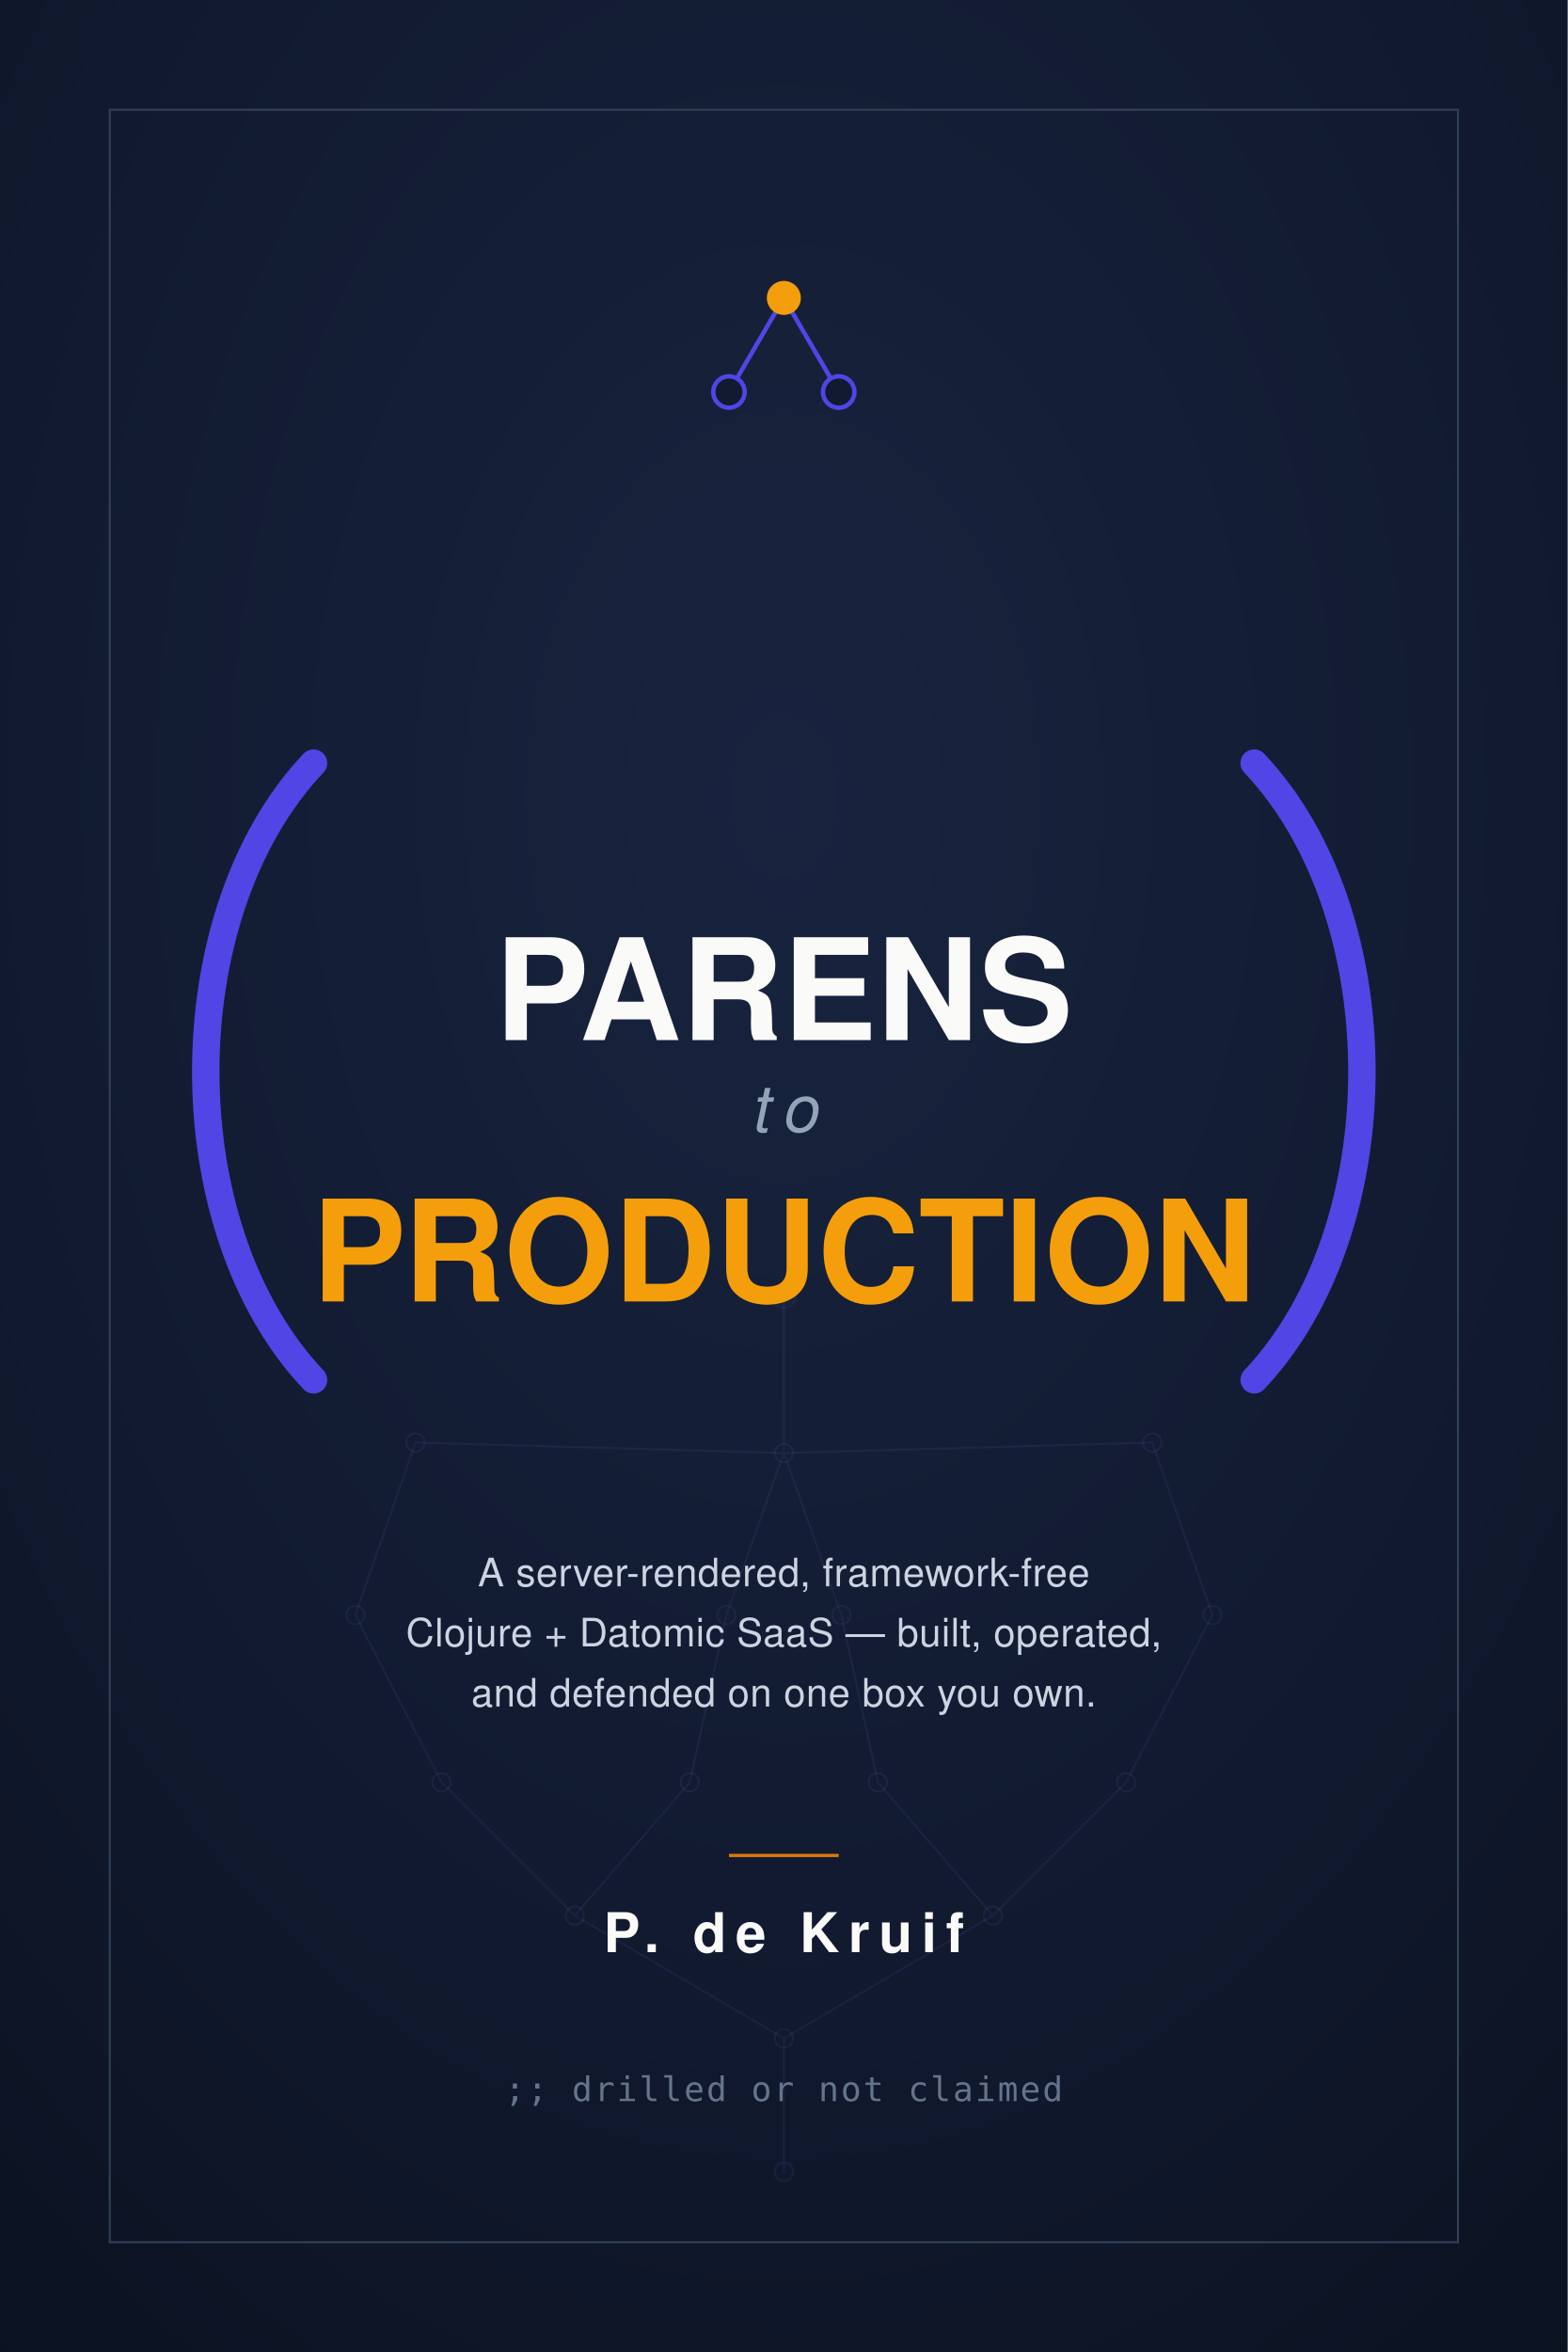
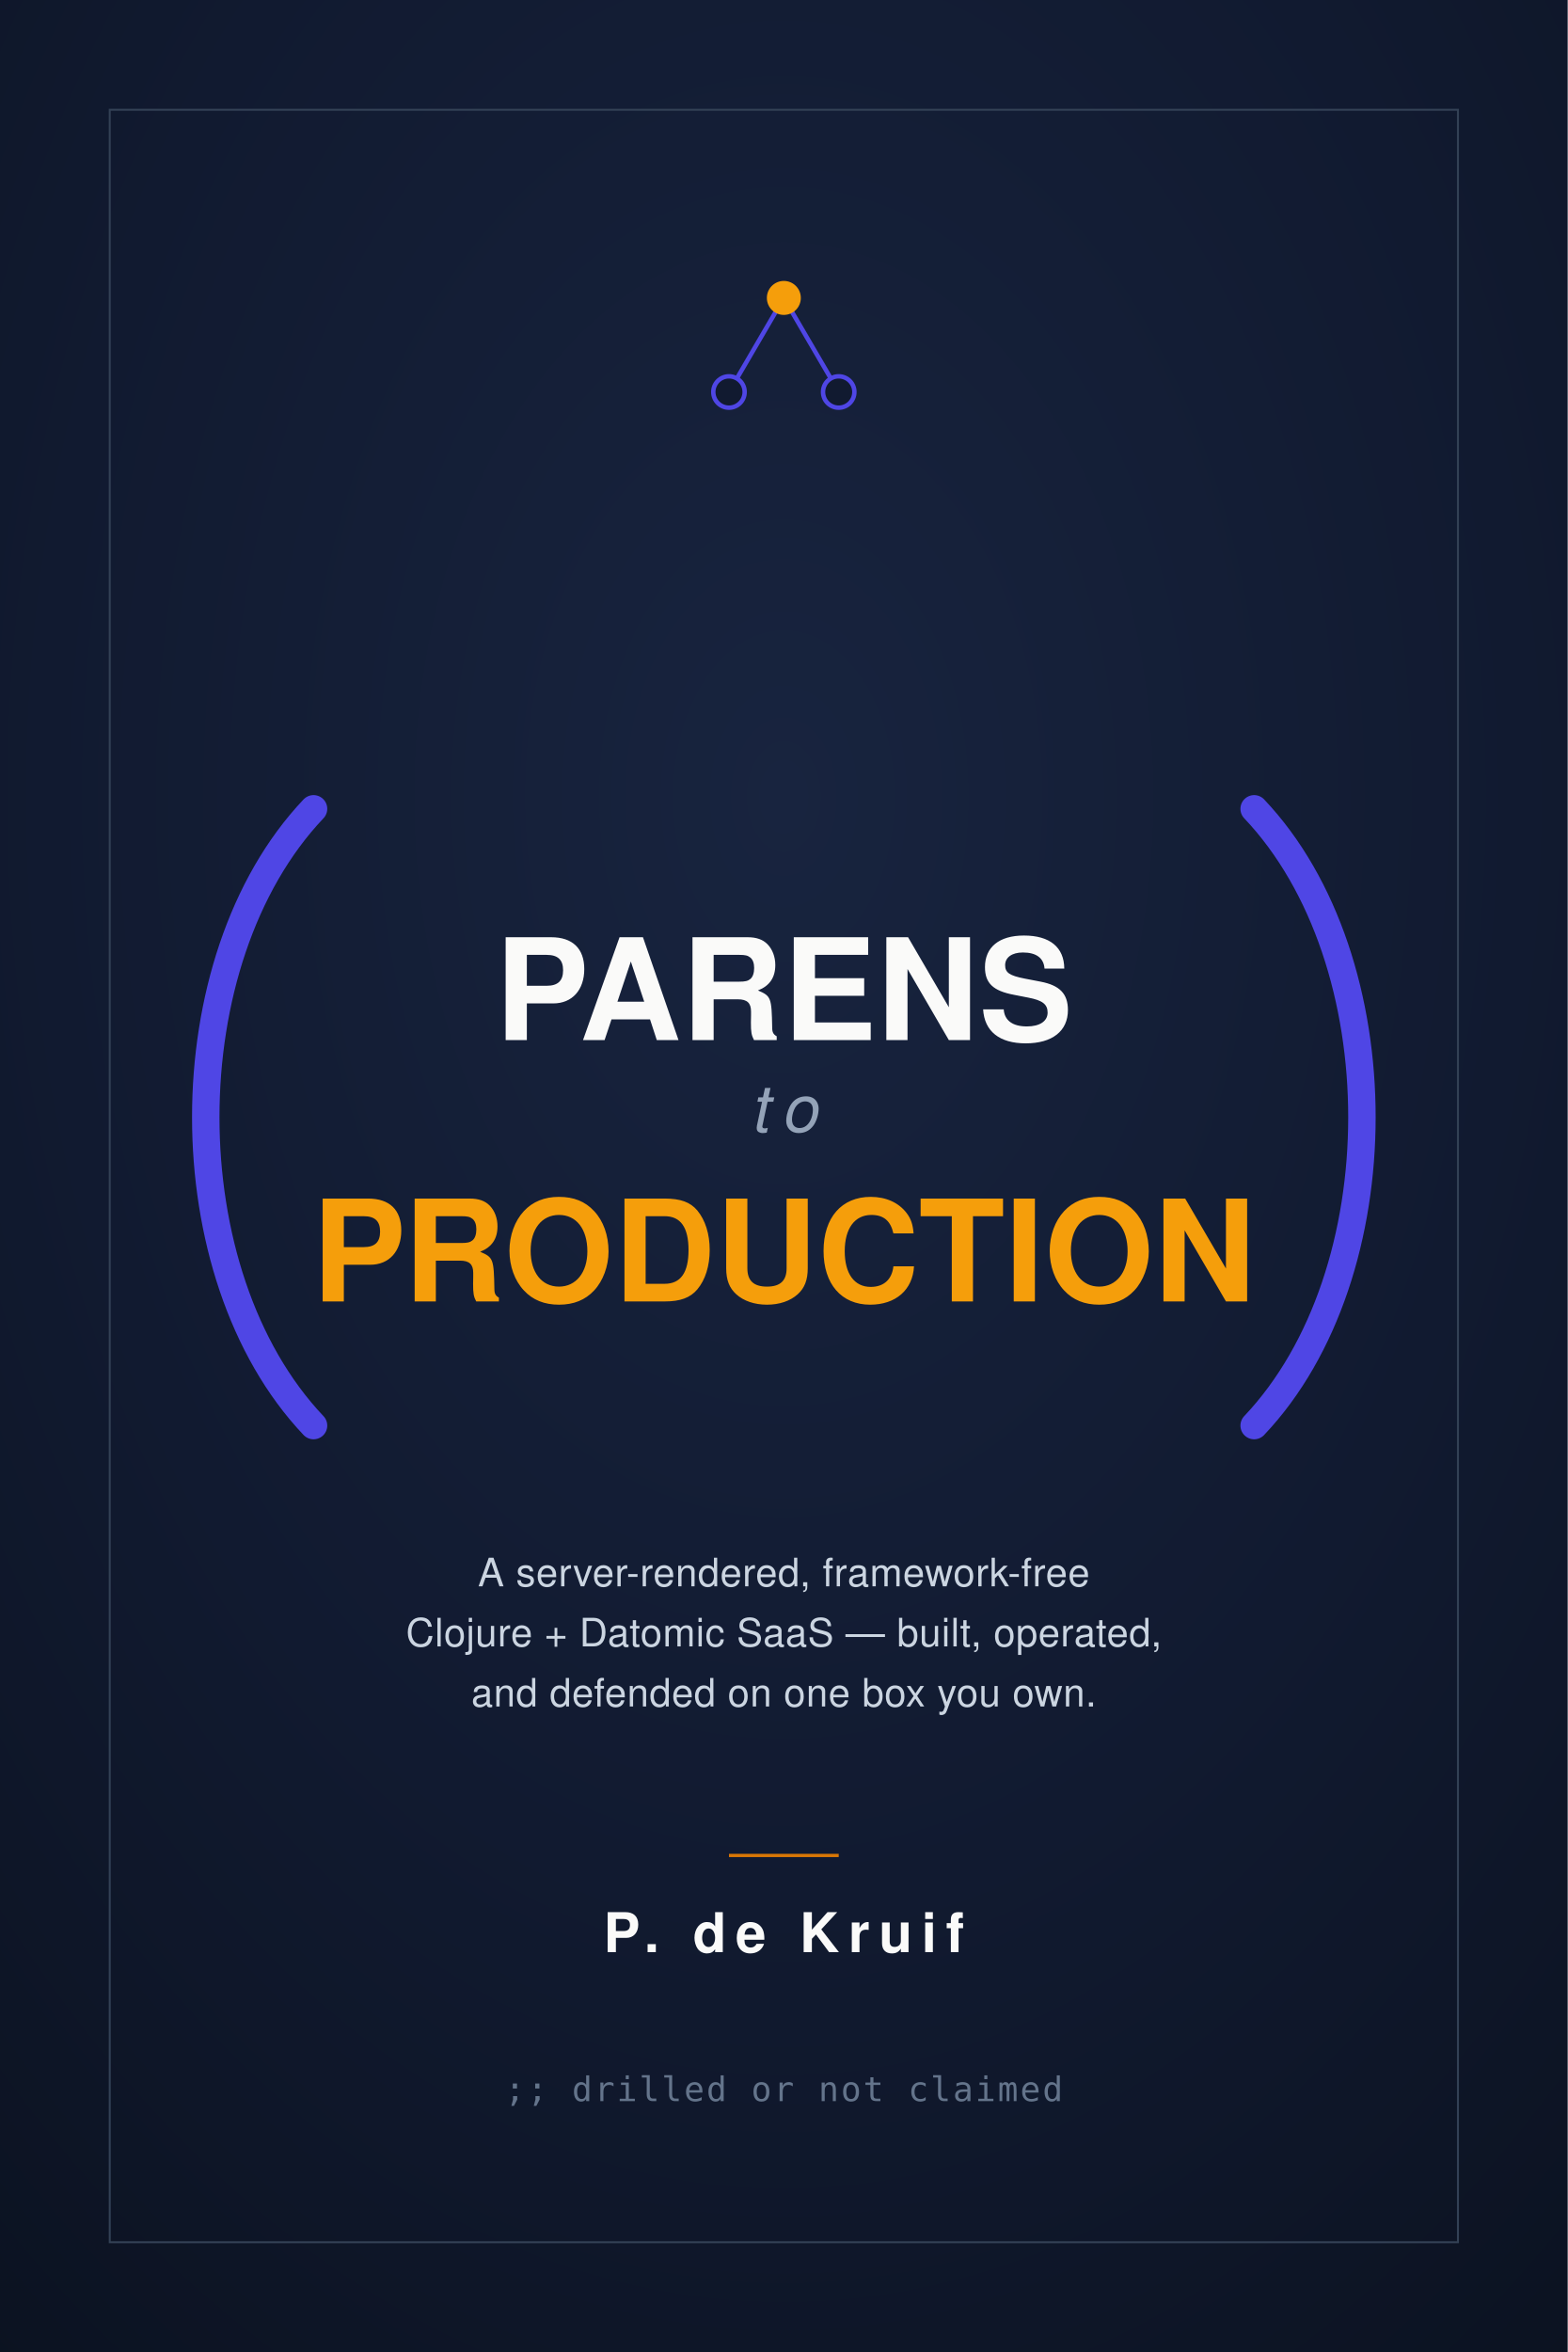
<svg xmlns="http://www.w3.org/2000/svg" viewBox="0 0 1200 1800" width="1200" height="1800">
  <defs>
    <radialGradient id="bg" cx="50%" cy="34%" r="85%">
      <stop offset="0%" stop-color="#18243f" />
      <stop offset="55%" stop-color="#111a30" />
      <stop offset="100%" stop-color="#0b1220" />
    </radialGradient>
  </defs>
  <rect width="1200" height="1800" fill="url(#bg)" />
-   <g opacity="0.08" stroke="#818cf8" stroke-width="1.6" fill="none" stroke-linecap="round">
-     <path d="M600 1662 L600 1560" />
-     <path d="M600 1560 L440 1466" />
-     <path d="M600 1560 L760 1466" />
-     <path d="M440 1466 L338 1364" />
-     <path d="M440 1466 L528 1364" />
-     <path d="M338 1364 L272 1236" />
-     <path d="M528 1364 L556 1236" />
-     <path d="M760 1466 L672 1364" />
-     <path d="M760 1466 L862 1364" />
-     <path d="M862 1364 L928 1236" />
-     <path d="M672 1364 L644 1236" />
-     <path d="M556 1236 L600 1112" />
-     <path d="M644 1236 L600 1112" />
-     <path d="M272 1236 L318 1104" />
-     <path d="M928 1236 L882 1104" />
-     <path d="M318 1104 L600 1112" />
-     <path d="M882 1104 L600 1112" />
-     <path d="M600 1112 L600 992" />
-   </g>
-   <g opacity="0.08" fill="#0f1830" stroke="#818cf8" stroke-width="1.6">
-     <circle cx="600" cy="1662" r="7" />
-     <circle cx="600" cy="1560" r="7" />
-     <circle cx="440" cy="1466" r="7" />
-     <circle cx="760" cy="1466" r="7" />
-     <circle cx="338" cy="1364" r="7" />
-     <circle cx="528" cy="1364" r="7" />
-     <circle cx="672" cy="1364" r="7" />
-     <circle cx="862" cy="1364" r="7" />
-     <circle cx="272" cy="1236" r="7" />
-     <circle cx="556" cy="1236" r="7" />
-     <circle cx="644" cy="1236" r="7" />
-     <circle cx="928" cy="1236" r="7" />
-     <circle cx="318" cy="1104" r="7" />
-     <circle cx="882" cy="1104" r="7" />
-     <circle cx="600" cy="1112" r="7" />
-     <circle cx="600" cy="992" r="9" fill="#3b3480" />
-   </g>
  <rect x="84" y="84" width="1032" height="1632" fill="none" stroke="#334155" stroke-width="1.5" />
  <g fill="none" stroke="#4f46e5" stroke-width="3.4" stroke-linecap="round">
    <line x1="600" y1="228" x2="558" y2="300" />
    <line x1="600" y1="228" x2="642" y2="300" />
    <circle cx="558" cy="300" r="12" fill="#111a30" />
    <circle cx="642" cy="300" r="12" fill="#111a30" />
  </g>
  <circle cx="600" cy="228" r="13" fill="#f59e0b" />
  <g fill="none" stroke="#4f46e5" stroke-width="21" stroke-linecap="round">
-     <path d="M 240 584 C 130 700, 130 940, 240 1056" />
-     <path d="M 960 584 C 1070 700, 1070 940, 960 1056" />
+     <path d="M 240 619 C 130 735, 130 975, 240 1091" />
+     <path d="M 960 619 C 1070 735, 1070 975, 960 1091" />
  </g>
  <text x="600" y="796" text-anchor="middle" textLength="770" lengthAdjust="spacing" font-family="Helvetica Neue, Helvetica, Arial, sans-serif" font-weight="800" font-size="108" fill="#fafaf9">PARENS</text>
  <text x="600" y="866" text-anchor="middle" font-family="Helvetica Neue, Helvetica, Arial, sans-serif" font-style="italic" font-weight="500" font-size="50" letter-spacing="10" fill="#94a3b8">to</text>
  <text x="600" y="996" text-anchor="middle" textLength="770" lengthAdjust="spacing" font-family="Helvetica Neue, Helvetica, Arial, sans-serif" font-weight="800" font-size="108" fill="#f59e0b">PRODUCTION</text>
  <g font-family="Helvetica Neue, Helvetica, Arial, sans-serif" font-weight="400" font-size="30" letter-spacing="0.4" fill="#cbd5e1" text-anchor="middle">
    <text x="600" y="1214">A server-rendered, framework-free</text>
    <text x="600" y="1260">Clojure + Datomic SaaS — built, operated,</text>
    <text x="600" y="1306">and defended on one box you own.</text>
  </g>
  <line x1="558" y1="1420" x2="642" y2="1420" stroke="#d97706" stroke-width="2.5" />
  <text x="600" y="1494" text-anchor="middle" font-family="Helvetica Neue, Helvetica, Arial, sans-serif" font-weight="700" font-size="42" letter-spacing="7" fill="#fafaf9">P. de Kruif</text>
  <text x="600" y="1608" text-anchor="middle" font-family="ui-monospace, SFMono-Regular, Menlo, Consolas, monospace" font-size="26" letter-spacing="1.5" fill="#64748b">;; drilled or not claimed</text>
</svg>
